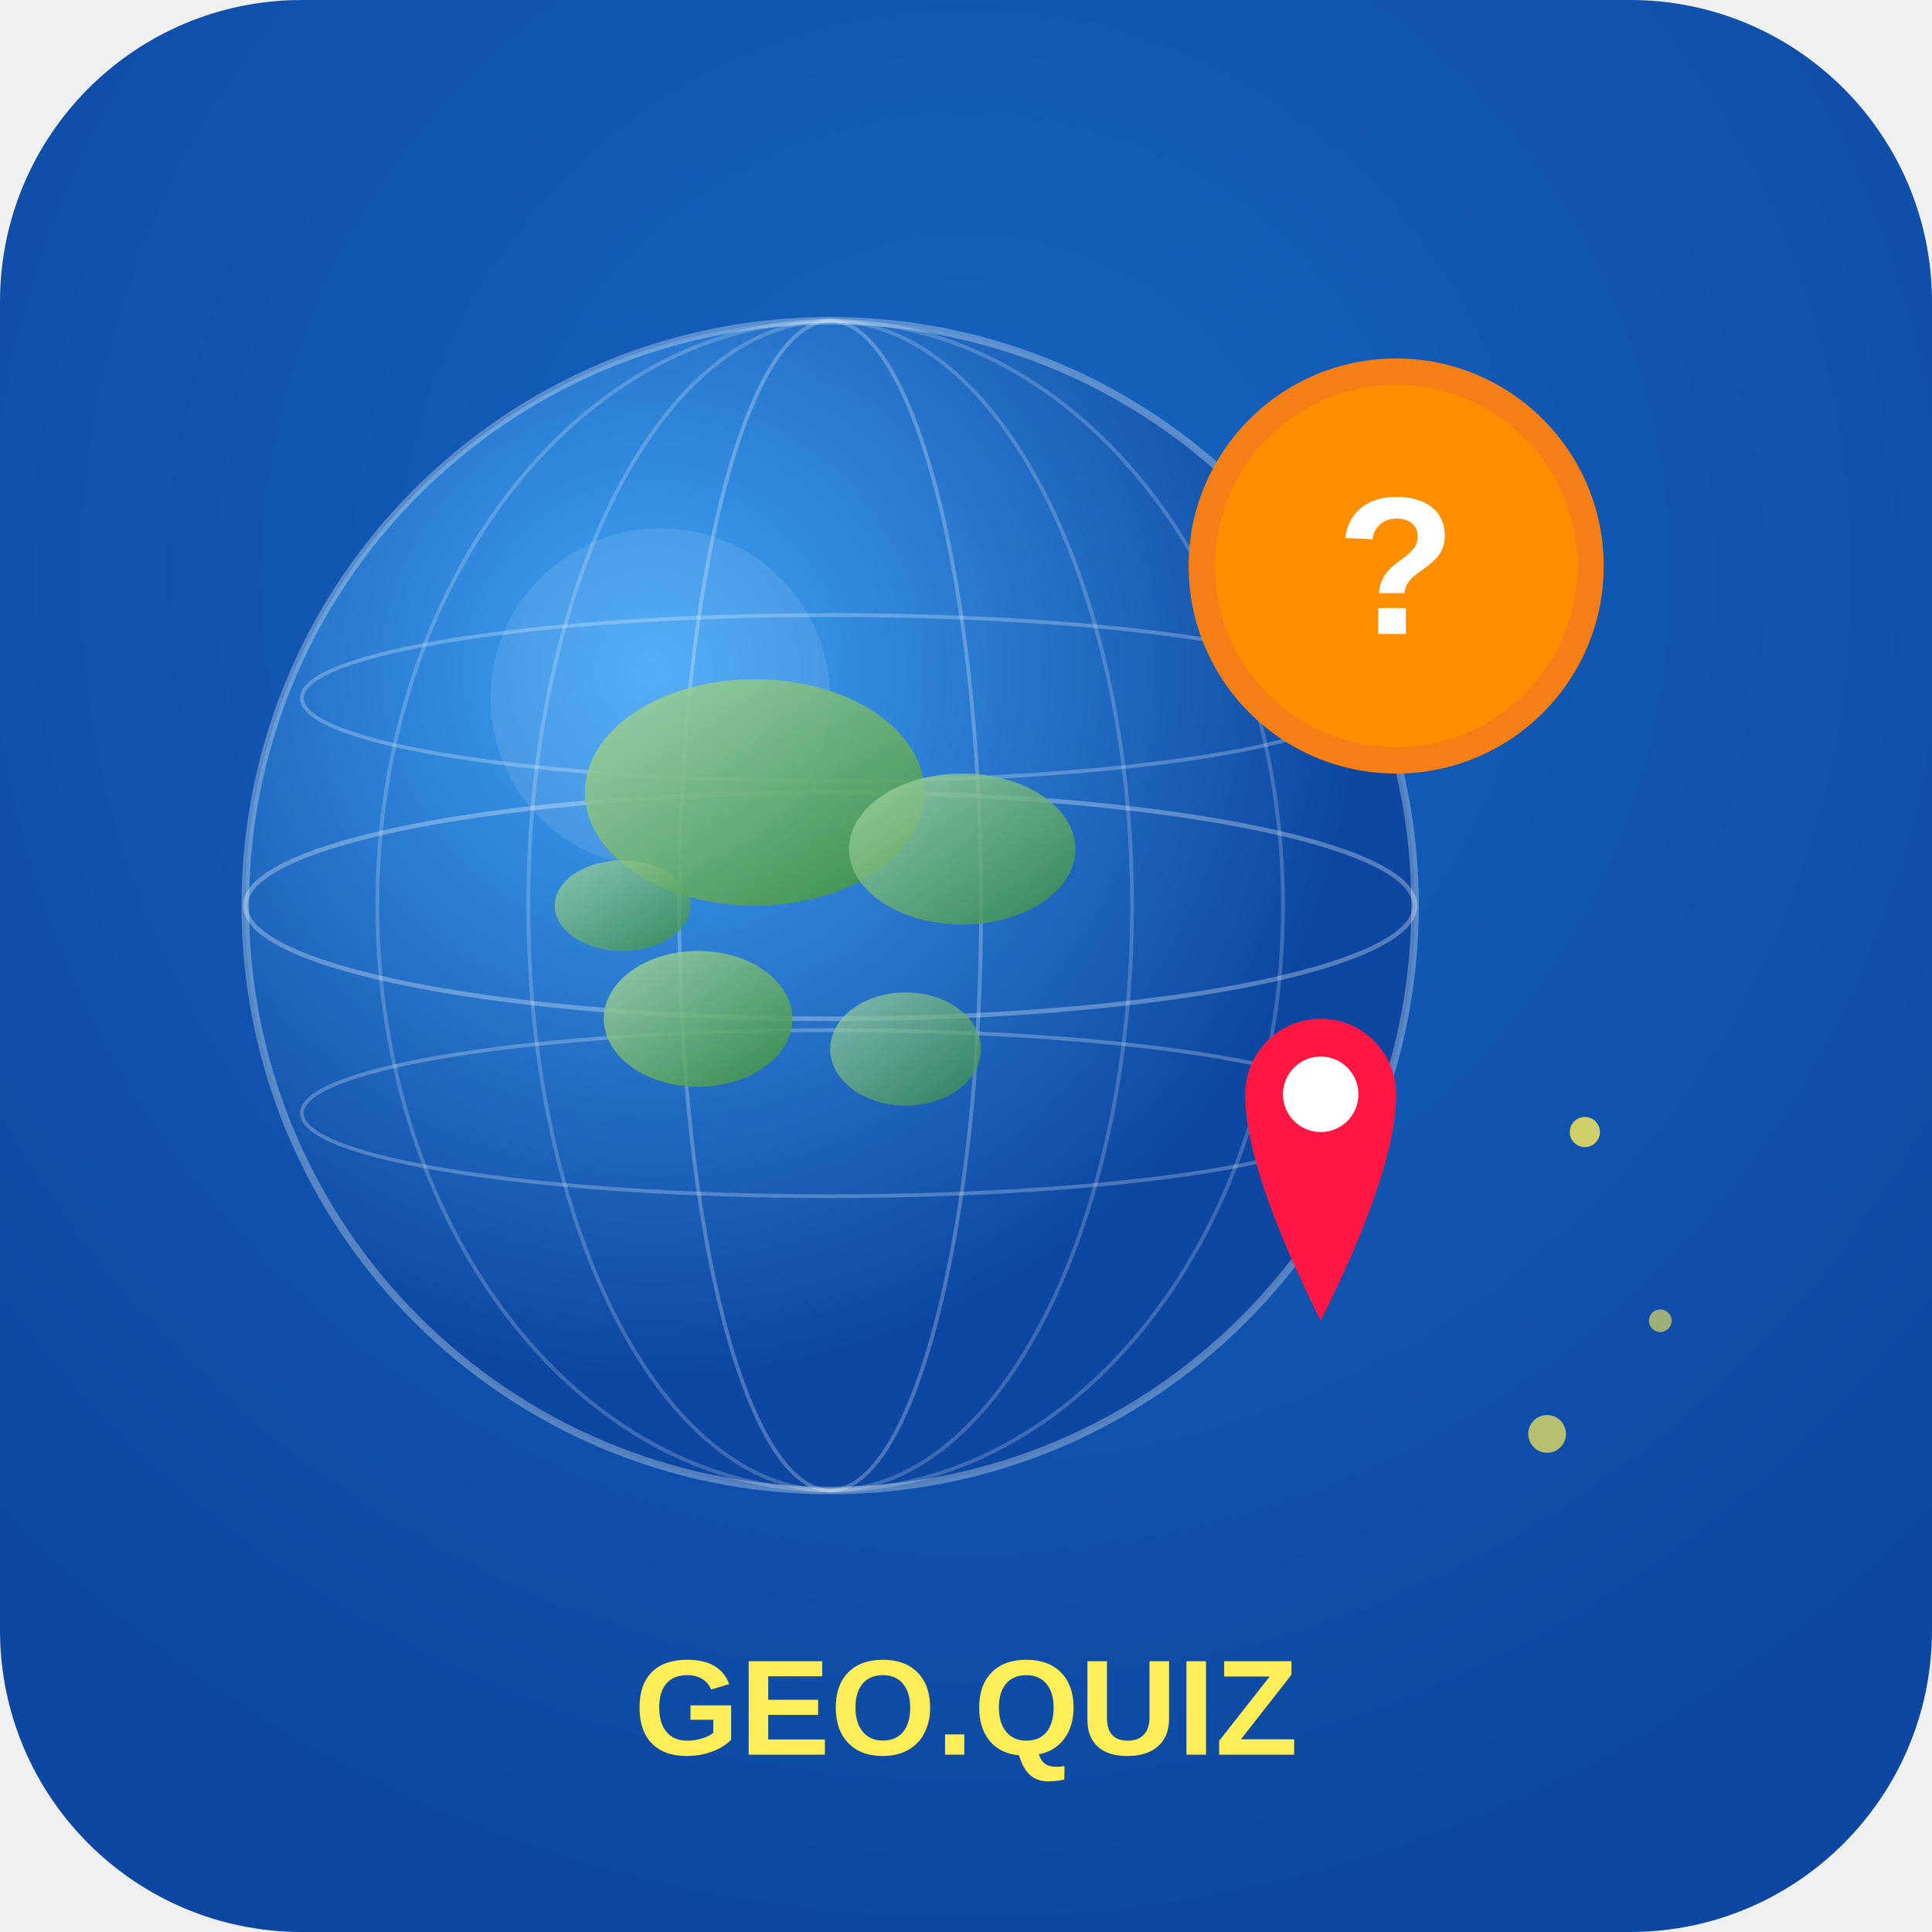
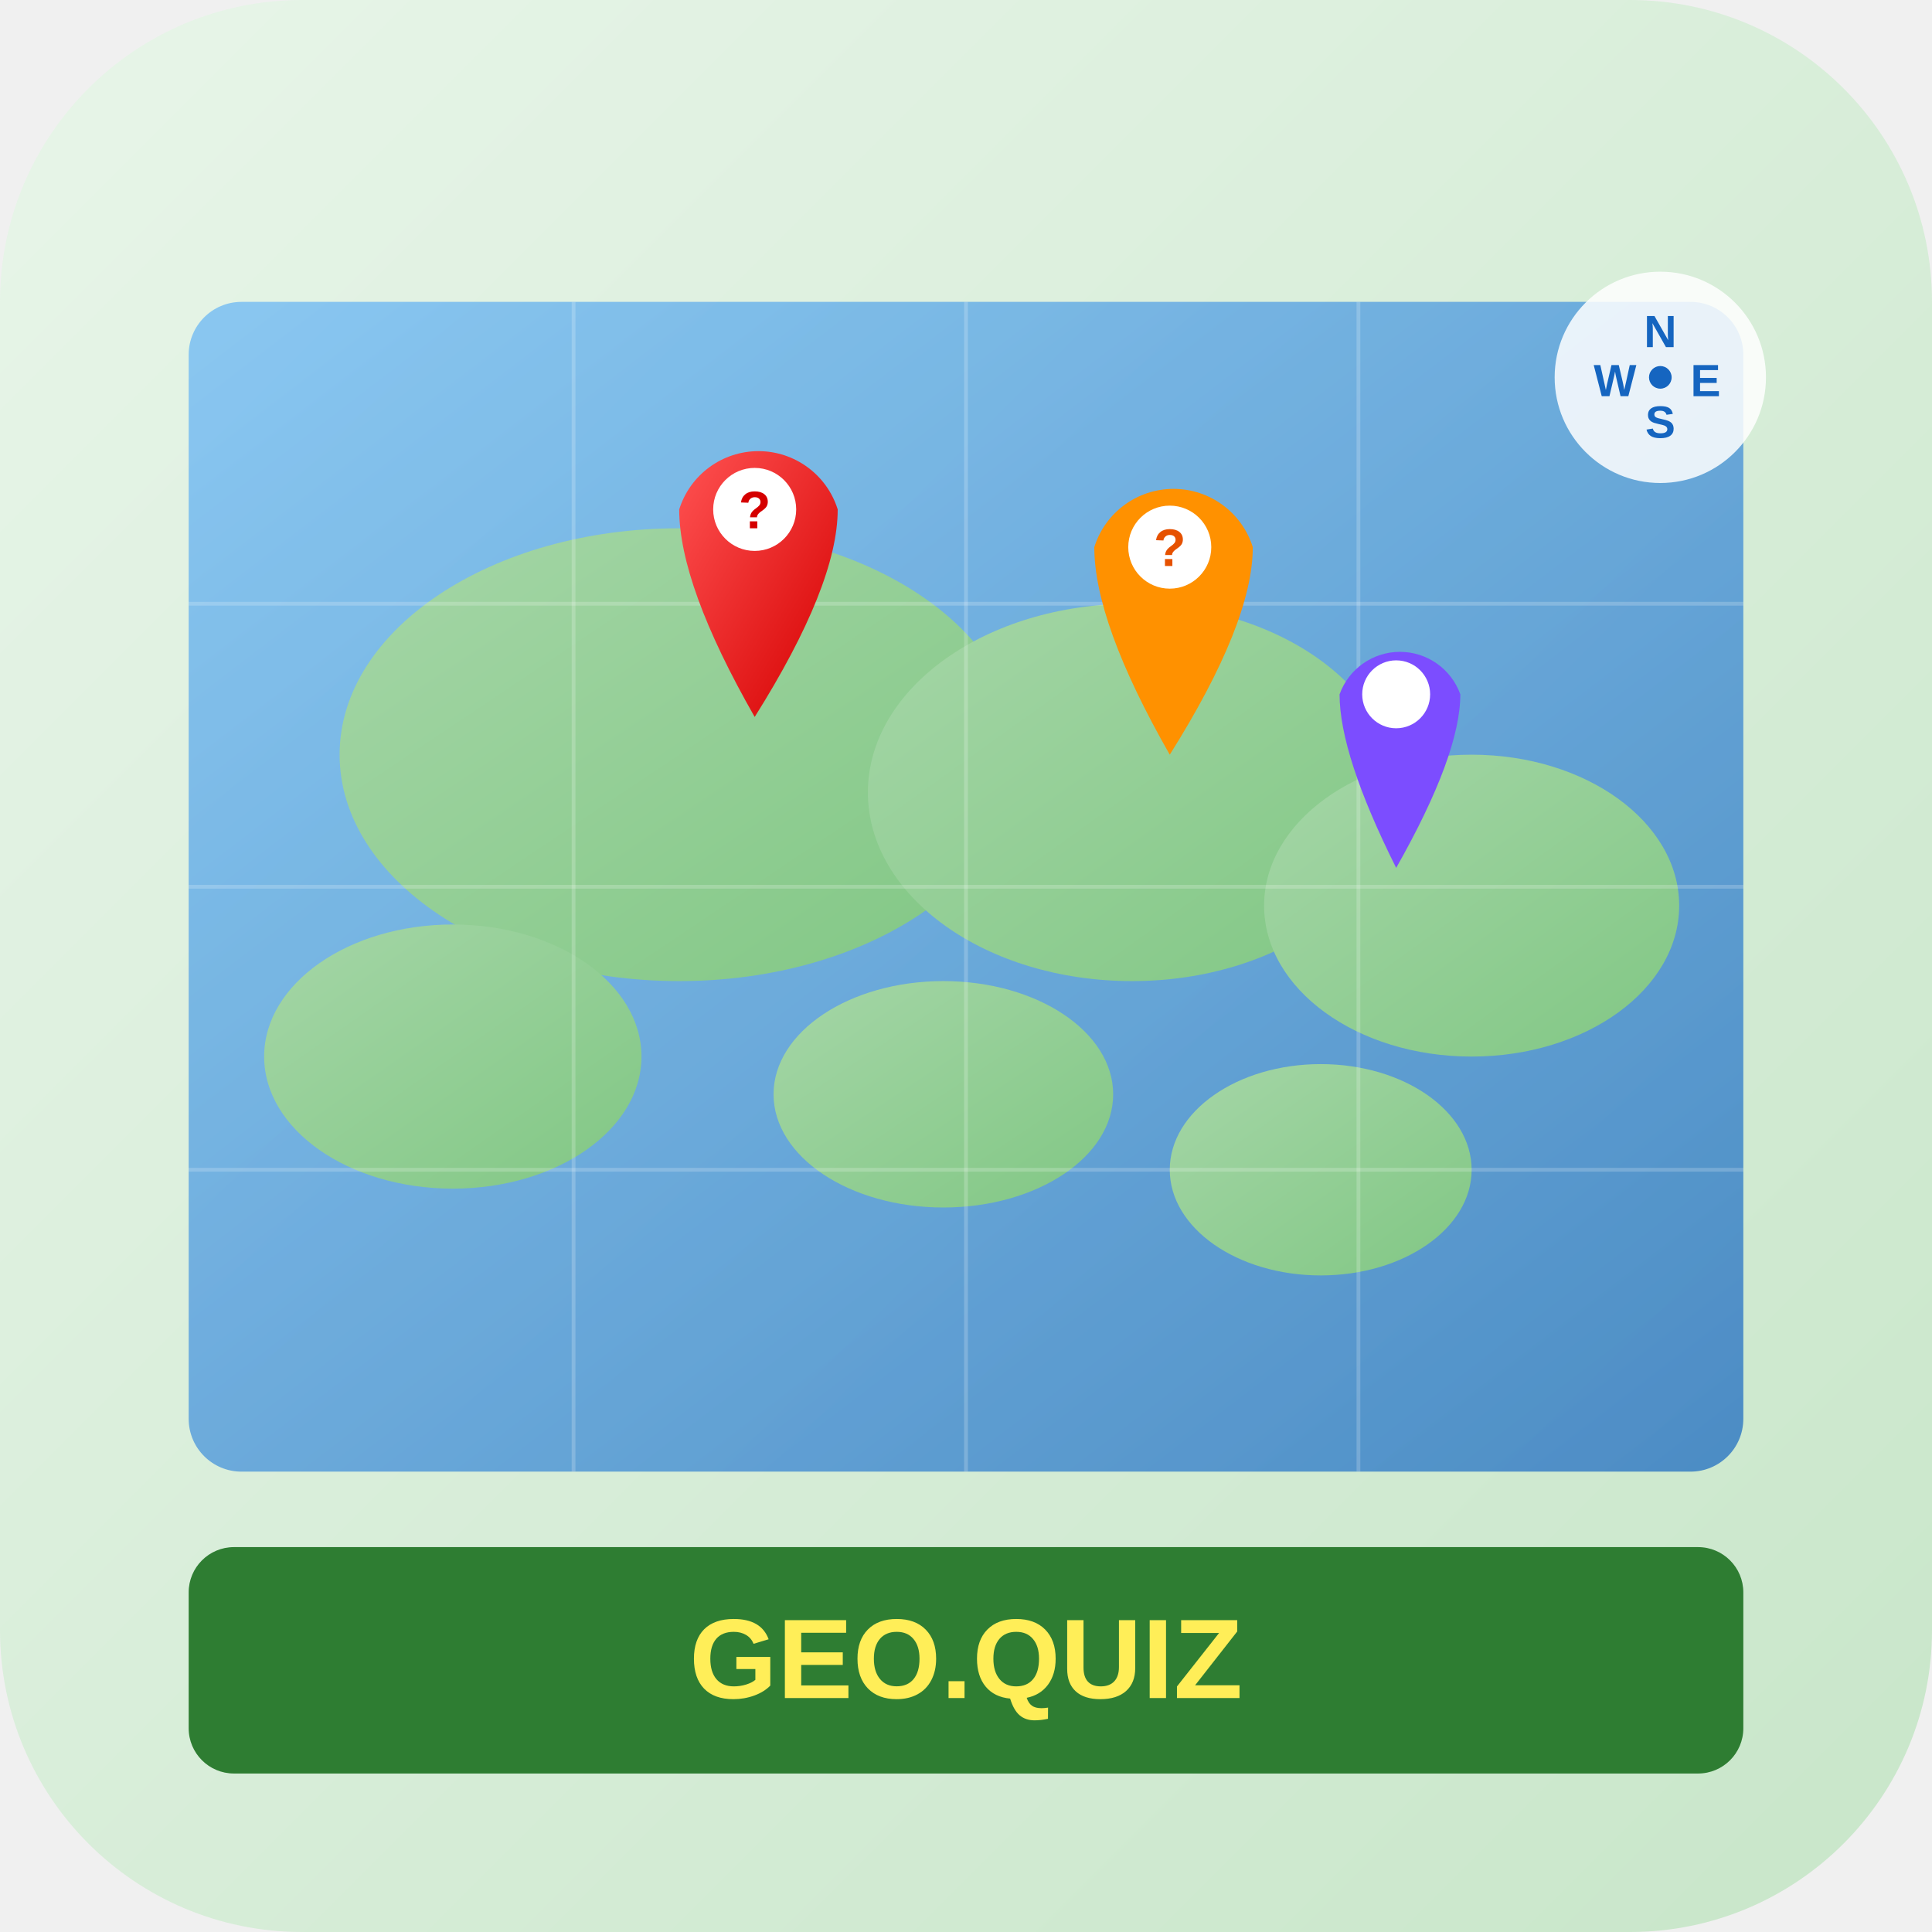
<svg xmlns="http://www.w3.org/2000/svg" viewBox="0 0 512 512">
  <defs>
-     <radialGradient id="bg" cx="50%" cy="30%" r="70%">
-       <stop offset="0%" stop-color="#1565c0" />
-       <stop offset="100%" stop-color="#0d47a1" />
-     </radialGradient>
-     <radialGradient id="globeGrad" cx="35%" cy="30%" r="60%">
-       <stop offset="0%" stop-color="#42a5f5" />
-       <stop offset="100%" stop-color="#0d47a1" />
-     </radialGradient>
-     <linearGradient id="landGrad" x1="0%" y1="0%" x2="100%" y2="100%">
+     <linearGradient id="bg" x1="0%" y1="0%" x2="100%" y2="100%">
+       <stop offset="0%" stop-color="#e8f5e9" />
+       <stop offset="100%" stop-color="#c8e6c9" />
+     </linearGradient>
+     <linearGradient id="mapGrad" x1="0%" y1="0%" x2="100%" y2="100%">
      <stop offset="0%" stop-color="#a5d6a7" />
-       <stop offset="100%" stop-color="#388e3c" />
+       <stop offset="100%" stop-color="#81c784" />
+     </linearGradient>
+     <linearGradient id="pinGrad" x1="0%" y1="0%" x2="100%" y2="100%">
+       <stop offset="0%" stop-color="#ff5252" />
+       <stop offset="100%" stop-color="#d50000" />
+     </linearGradient>
+     <linearGradient id="oceanGrad" x1="0%" y1="0%" x2="100%" y2="100%">
+       <stop offset="0%" stop-color="#64b5f6" />
+       <stop offset="100%" stop-color="#1565c0" />
    </linearGradient>
  </defs>
  <rect width="512" height="512" rx="80" fill="url(#bg)" />
-   <circle cx="220" cy="240" r="155" fill="url(#globeGrad)" />
-   <circle cx="175" cy="185" r="45" fill="white" opacity="0.1" />
-   <ellipse cx="220" cy="240" rx="155" ry="30" fill="none" stroke="white" stroke-width="1.2" opacity="0.3" />
-   <ellipse cx="220" cy="185" rx="140" ry="22" fill="none" stroke="white" stroke-width="1" opacity="0.25" />
-   <ellipse cx="220" cy="295" rx="140" ry="22" fill="none" stroke="white" stroke-width="1" opacity="0.25" />
-   <ellipse cx="220" cy="240" rx="40" ry="155" fill="none" stroke="white" stroke-width="1" opacity="0.25" />
-   <ellipse cx="220" cy="240" rx="80" ry="155" fill="none" stroke="white" stroke-width="1" opacity="0.2" />
-   <ellipse cx="220" cy="240" rx="120" ry="155" fill="none" stroke="white" stroke-width="1" opacity="0.2" />
-   <ellipse cx="200" cy="210" rx="45" ry="30" fill="url(#landGrad)" opacity="0.9" />
-   <ellipse cx="255" cy="225" rx="30" ry="20" fill="url(#landGrad)" opacity="0.8" />
-   <ellipse cx="185" cy="270" rx="25" ry="18" fill="url(#landGrad)" opacity="0.85" />
-   <ellipse cx="240" cy="278" rx="20" ry="15" fill="url(#landGrad)" opacity="0.7" />
-   <ellipse cx="165" cy="240" rx="18" ry="12" fill="url(#landGrad)" opacity="0.75" />
-   <circle cx="220" cy="240" r="155" fill="none" stroke="white" stroke-width="2" opacity="0.3" />
-   <circle cx="370" cy="150" r="55" fill="#f57f17" />
-   <circle cx="370" cy="150" r="48" fill="#ff8f00" />
-   <text x="370" y="168" font-family="Arial" font-size="52" font-weight="900" fill="white" text-anchor="middle">?</text>
-   <path d="M350,350 Q330,310 330,290 A20,20 0 0,1 370,290 Q370,310 350,350 Z" fill="#ff1744" />
-   <circle cx="350" cy="290" r="10" fill="white" />
-   <circle cx="420" cy="300" r="4" fill="#ffee58" opacity="0.8" />
-   <circle cx="440" cy="350" r="3" fill="#ffee58" opacity="0.6" />
-   <circle cx="410" cy="380" r="5" fill="#ffee58" opacity="0.7" />
-   <text x="256" y="465" font-family="Arial" font-size="36" font-weight="900" fill="#ffee58" text-anchor="middle">GEO.QUIZ</text>
+   <rect x="50" y="80" width="412" height="310" rx="14" fill="url(#oceanGrad)" opacity="0.7" />
+   <ellipse cx="180" cy="200" rx="90" ry="60" fill="url(#mapGrad)" />
+   <ellipse cx="300" cy="210" rx="70" ry="50" fill="url(#mapGrad)" />
+   <ellipse cx="390" cy="240" rx="55" ry="40" fill="url(#mapGrad)" />
+   <ellipse cx="120" cy="280" rx="50" ry="35" fill="url(#mapGrad)" />
+   <ellipse cx="250" cy="290" rx="45" ry="30" fill="url(#mapGrad)" />
+   <ellipse cx="350" cy="310" rx="40" ry="28" fill="url(#mapGrad)" />
+   <line x1="50" y1="160" x2="462" y2="160" stroke="white" stroke-width="1" opacity="0.2" />
+   <line x1="50" y1="235" x2="462" y2="235" stroke="white" stroke-width="1" opacity="0.2" />
+   <line x1="50" y1="310" x2="462" y2="310" stroke="white" stroke-width="1" opacity="0.2" />
+   <line x1="152" y1="80" x2="152" y2="390" stroke="white" stroke-width="1" opacity="0.2" />
+   <line x1="256" y1="80" x2="256" y2="390" stroke="white" stroke-width="1" opacity="0.2" />
+   <line x1="360" y1="80" x2="360" y2="390" stroke="white" stroke-width="1" opacity="0.2" />
+   <path d="M200,190 Q180,155 180,135 A22,22 0 0,1 222,135 Q222,155 200,190 Z" fill="url(#pinGrad)" />
+   <circle cx="200" cy="135" r="11" fill="white" />
+   <path d="M310,200 Q290,165 290,145 A22,22 0 0,1 332,145 Q332,165 310,200 Z" fill="#ff9100" />
+   <circle cx="310" cy="145" r="11" fill="white" />
+   <path d="M370,230 Q355,200 355,184 A17,17 0 0,1 387,184 Q387,200 370,230 Z" fill="#7c4dff" />
+   <circle cx="370" cy="184" r="9" fill="white" />
+   <text x="200" y="140" font-family="Arial" font-size="14" font-weight="bold" fill="#d50000" text-anchor="middle">?</text>
+   <text x="310" y="150" font-family="Arial" font-size="14" font-weight="bold" fill="#e65100" text-anchor="middle">?</text>
+   <circle cx="440" cy="100" r="28" fill="white" opacity="0.85" />
+   <text x="440" y="92" font-family="Arial" font-size="12" font-weight="bold" fill="#1565c0" text-anchor="middle">N</text>
+   <text x="440" y="116" font-family="Arial" font-size="12" font-weight="bold" fill="#1565c0" text-anchor="middle">S</text>
+   <text x="452" y="105" font-family="Arial" font-size="12" font-weight="bold" fill="#1565c0" text-anchor="middle">E</text>
+   <text x="428" y="105" font-family="Arial" font-size="12" font-weight="bold" fill="#1565c0" text-anchor="middle">W</text>
+   <circle cx="440" cy="100" r="3" fill="#1565c0" />
+   <rect x="50" y="410" width="412" height="60" rx="12" fill="#2e7d32" />
+   <text x="256" y="450" font-family="Arial" font-size="30" font-weight="900" fill="#ffee58" text-anchor="middle">GEO.QUIZ</text>
</svg>
